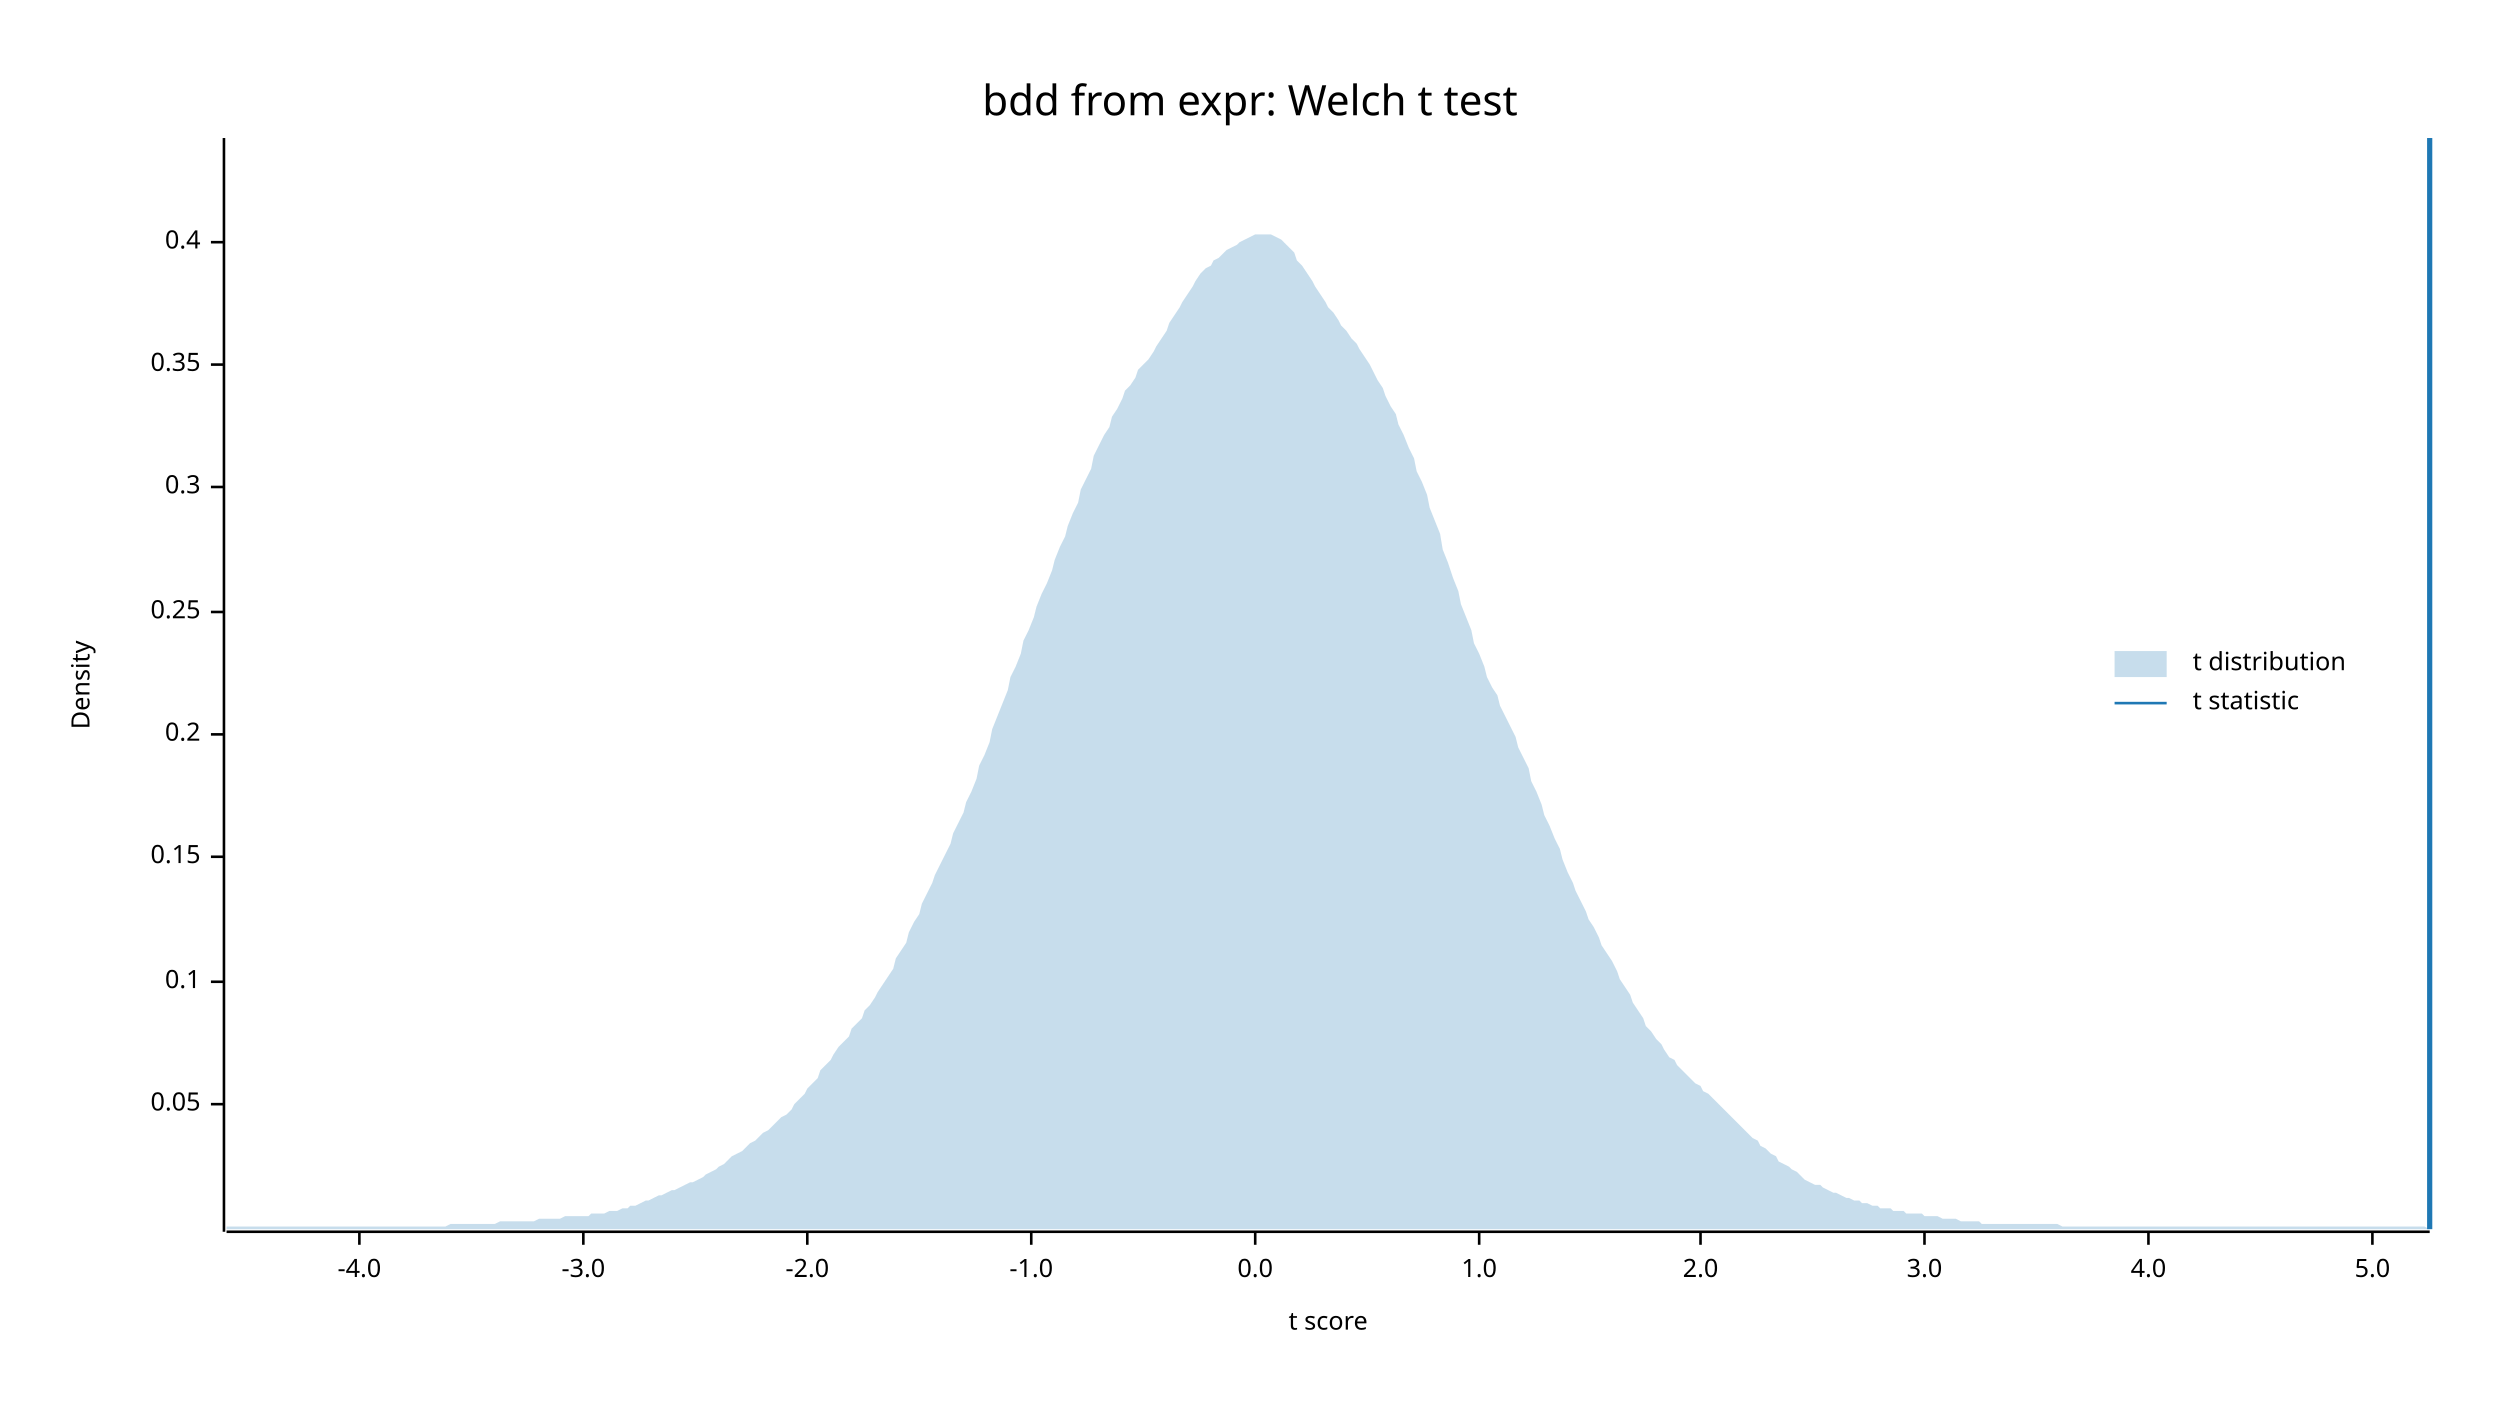
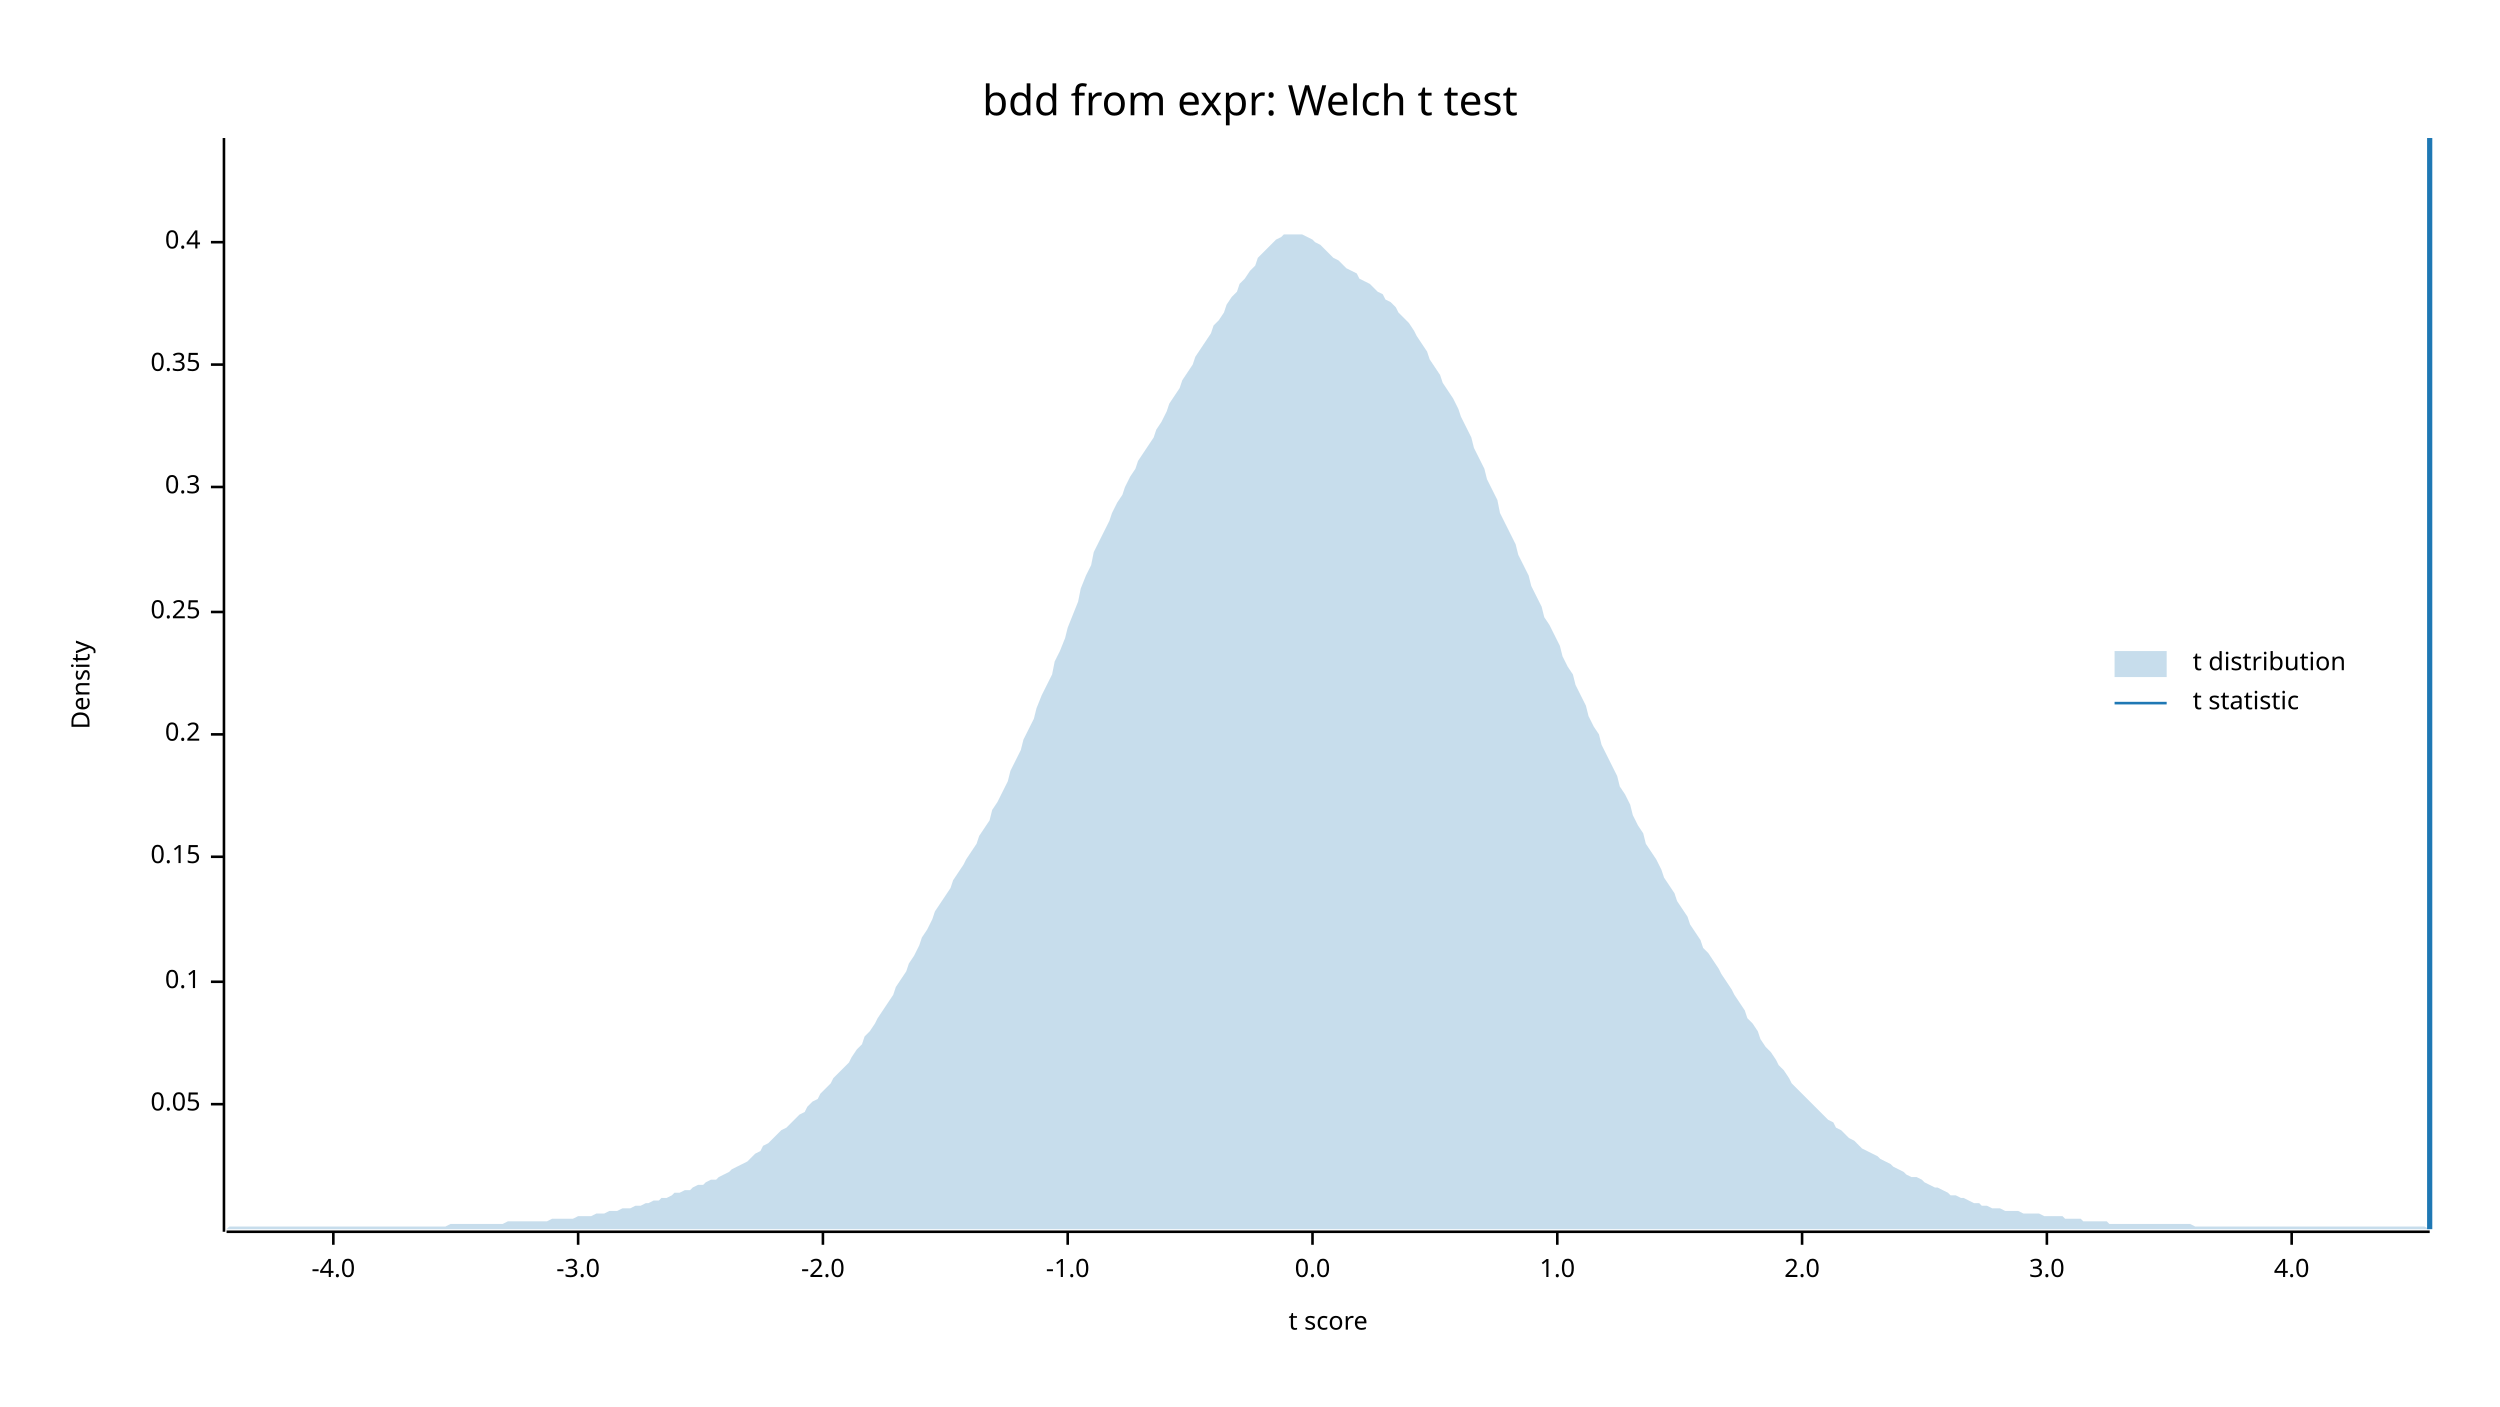
<svg xmlns="http://www.w3.org/2000/svg" width="960" height="540" viewBox="0 0 960 540">
  <text x="480" y="32" dy="0.76em" text-anchor="middle" font-family="sans-serif" font-size="16.129" opacity="1" fill="#000000">
bdd from expr: Welch t test
</text>
  <text x="27" y="263" dy="0.76em" text-anchor="middle" font-family="sans-serif" font-size="9.677" opacity="1" fill="#000000" transform="rotate(270, 27, 263)">
Density
</text>
  <text x="510" y="513" dy="-0.5ex" text-anchor="middle" font-family="sans-serif" font-size="9.677" opacity="1" fill="#000000">
t score
</text>
  <polyline fill="none" opacity="1" stroke="#000000" stroke-width="1" points="86,53 86,473 " />
  <text x="77" y="424" dy="0.5ex" text-anchor="end" font-family="sans-serif" font-size="9.677" opacity="1" fill="#000000">
0.05
</text>
  <polyline fill="none" opacity="1" stroke="#000000" stroke-width="1" points="81,424 86,424 " />
  <text x="77" y="377" dy="0.5ex" text-anchor="end" font-family="sans-serif" font-size="9.677" opacity="1" fill="#000000">
0.1
</text>
  <polyline fill="none" opacity="1" stroke="#000000" stroke-width="1" points="81,377 86,377 " />
  <text x="77" y="329" dy="0.5ex" text-anchor="end" font-family="sans-serif" font-size="9.677" opacity="1" fill="#000000">
0.15
</text>
  <polyline fill="none" opacity="1" stroke="#000000" stroke-width="1" points="81,329 86,329 " />
  <text x="77" y="282" dy="0.5ex" text-anchor="end" font-family="sans-serif" font-size="9.677" opacity="1" fill="#000000">
0.2
</text>
  <polyline fill="none" opacity="1" stroke="#000000" stroke-width="1" points="81,282 86,282 " />
  <text x="77" y="235" dy="0.5ex" text-anchor="end" font-family="sans-serif" font-size="9.677" opacity="1" fill="#000000">
0.25
</text>
  <polyline fill="none" opacity="1" stroke="#000000" stroke-width="1" points="81,235 86,235 " />
  <text x="77" y="187" dy="0.5ex" text-anchor="end" font-family="sans-serif" font-size="9.677" opacity="1" fill="#000000">
0.3
</text>
  <polyline fill="none" opacity="1" stroke="#000000" stroke-width="1" points="81,187 86,187 " />
  <text x="77" y="140" dy="0.5ex" text-anchor="end" font-family="sans-serif" font-size="9.677" opacity="1" fill="#000000">
0.35
</text>
  <polyline fill="none" opacity="1" stroke="#000000" stroke-width="1" points="81,140 86,140 " />
  <text x="77" y="93" dy="0.5ex" text-anchor="end" font-family="sans-serif" font-size="9.677" opacity="1" fill="#000000">
0.4
</text>
  <polyline fill="none" opacity="1" stroke="#000000" stroke-width="1" points="81,93 86,93 " />
  <polyline fill="none" opacity="1" stroke="#000000" stroke-width="1" points="87,473 933,473 " />
-   <text x="138" y="483" dy="0.76em" text-anchor="middle" font-family="sans-serif" font-size="9.677" opacity="1" fill="#000000">
+   <text x="128" y="483" dy="0.76em" text-anchor="middle" font-family="sans-serif" font-size="9.677" opacity="1" fill="#000000">
-4.0
</text>
-   <polyline fill="none" opacity="1" stroke="#000000" stroke-width="1" points="138,473 138,478 " />
-   <text x="224" y="483" dy="0.76em" text-anchor="middle" font-family="sans-serif" font-size="9.677" opacity="1" fill="#000000">
+   <polyline fill="none" opacity="1" stroke="#000000" stroke-width="1" points="128,473 128,478 " />
+   <text x="222" y="483" dy="0.76em" text-anchor="middle" font-family="sans-serif" font-size="9.677" opacity="1" fill="#000000">
-3.0
</text>
-   <polyline fill="none" opacity="1" stroke="#000000" stroke-width="1" points="224,473 224,478 " />
-   <text x="310" y="483" dy="0.76em" text-anchor="middle" font-family="sans-serif" font-size="9.677" opacity="1" fill="#000000">
+   <polyline fill="none" opacity="1" stroke="#000000" stroke-width="1" points="222,473 222,478 " />
+   <text x="316" y="483" dy="0.76em" text-anchor="middle" font-family="sans-serif" font-size="9.677" opacity="1" fill="#000000">
-2.0
</text>
-   <polyline fill="none" opacity="1" stroke="#000000" stroke-width="1" points="310,473 310,478 " />
-   <text x="396" y="483" dy="0.76em" text-anchor="middle" font-family="sans-serif" font-size="9.677" opacity="1" fill="#000000">
+   <polyline fill="none" opacity="1" stroke="#000000" stroke-width="1" points="316,473 316,478 " />
+   <text x="410" y="483" dy="0.76em" text-anchor="middle" font-family="sans-serif" font-size="9.677" opacity="1" fill="#000000">
-1.0
</text>
-   <polyline fill="none" opacity="1" stroke="#000000" stroke-width="1" points="396,473 396,478 " />
-   <text x="482" y="483" dy="0.76em" text-anchor="middle" font-family="sans-serif" font-size="9.677" opacity="1" fill="#000000">
+   <polyline fill="none" opacity="1" stroke="#000000" stroke-width="1" points="410,473 410,478 " />
+   <text x="504" y="483" dy="0.76em" text-anchor="middle" font-family="sans-serif" font-size="9.677" opacity="1" fill="#000000">
0.0
</text>
-   <polyline fill="none" opacity="1" stroke="#000000" stroke-width="1" points="482,473 482,478 " />
-   <text x="568" y="483" dy="0.76em" text-anchor="middle" font-family="sans-serif" font-size="9.677" opacity="1" fill="#000000">
+   <polyline fill="none" opacity="1" stroke="#000000" stroke-width="1" points="504,473 504,478 " />
+   <text x="598" y="483" dy="0.76em" text-anchor="middle" font-family="sans-serif" font-size="9.677" opacity="1" fill="#000000">
1.0
</text>
-   <polyline fill="none" opacity="1" stroke="#000000" stroke-width="1" points="568,473 568,478 " />
-   <text x="653" y="483" dy="0.76em" text-anchor="middle" font-family="sans-serif" font-size="9.677" opacity="1" fill="#000000">
+   <polyline fill="none" opacity="1" stroke="#000000" stroke-width="1" points="598,473 598,478 " />
+   <text x="692" y="483" dy="0.76em" text-anchor="middle" font-family="sans-serif" font-size="9.677" opacity="1" fill="#000000">
2.0
</text>
-   <polyline fill="none" opacity="1" stroke="#000000" stroke-width="1" points="653,473 653,478 " />
-   <text x="739" y="483" dy="0.76em" text-anchor="middle" font-family="sans-serif" font-size="9.677" opacity="1" fill="#000000">
+   <polyline fill="none" opacity="1" stroke="#000000" stroke-width="1" points="692,473 692,478 " />
+   <text x="786" y="483" dy="0.76em" text-anchor="middle" font-family="sans-serif" font-size="9.677" opacity="1" fill="#000000">
3.0
</text>
-   <polyline fill="none" opacity="1" stroke="#000000" stroke-width="1" points="739,473 739,478 " />
-   <text x="825" y="483" dy="0.76em" text-anchor="middle" font-family="sans-serif" font-size="9.677" opacity="1" fill="#000000">
+   <polyline fill="none" opacity="1" stroke="#000000" stroke-width="1" points="786,473 786,478 " />
+   <text x="880" y="483" dy="0.76em" text-anchor="middle" font-family="sans-serif" font-size="9.677" opacity="1" fill="#000000">
4.0
</text>
-   <polyline fill="none" opacity="1" stroke="#000000" stroke-width="1" points="825,473 825,478 " />
-   <text x="911" y="483" dy="0.76em" text-anchor="middle" font-family="sans-serif" font-size="9.677" opacity="1" fill="#000000">
- 5.0
- </text>
-   <polyline fill="none" opacity="1" stroke="#000000" stroke-width="1" points="911,473 911,478 " />
-   <polygon opacity="0.25" fill="#1F78B4" points="87,471 88,471 90,471 92,471 93,471 95,471 97,471 98,471 100,471 102,471 103,471 105,471 107,471 109,471 110,471 112,471 114,471 115,471 117,471 119,471 120,471 122,471 124,471 125,471 127,471 129,471 131,471 132,471 134,471 136,471 137,471 139,471 141,471 142,471 144,471 146,471 148,471 149,471 151,471 153,471 154,471 156,471 158,471 159,471 161,471 163,471 164,471 166,471 168,471 170,471 171,471 173,470 175,470 176,470 178,470 180,470 181,470 183,470 185,470 187,470 188,470 190,470 192,469 193,469 195,469 197,469 198,469 200,469 202,469 203,469 205,469 207,468 209,468 210,468 212,468 214,468 215,468 217,467 219,467 220,467 222,467 224,467 226,467 227,466 229,466 231,466 232,466 234,465 236,465 237,465 239,464 241,464 242,463 244,463 246,462 248,461 249,461 251,460 253,459 254,459 256,458 258,457 259,457 261,456 263,455 265,454 266,454 268,453 270,452 271,451 273,450 275,449 276,448 278,447 280,445 281,444 283,443 285,442 287,440 288,439 290,438 292,436 293,435 295,434 297,432 298,431 300,429 302,428 304,426 305,424 307,422 309,420 310,418 312,416 314,414 315,411 317,409 319,407 320,405 322,402 324,400 326,398 327,395 329,393 331,391 332,388 334,386 336,383 337,381 339,378 341,375 343,372 344,368 346,365 348,362 349,358 351,354 353,351 354,347 356,343 358,339 359,336 361,332 363,328 365,324 366,320 368,316 370,312 371,308 373,304 375,299 376,294 378,290 380,285 381,280 383,275 385,270 387,265 388,260 390,256 392,251 393,246 395,242 397,237 398,233 400,228 402,224 404,219 405,215 407,210 409,206 410,202 412,197 414,193 415,188 417,184 419,180 420,175 422,171 424,167 426,164 427,160 429,157 431,153 432,150 434,148 436,145 437,142 439,140 441,138 443,135 444,133 446,130 448,127 449,124 451,121 453,118 454,116 456,113 458,110 459,108 461,105 463,103 465,102 466,100 468,99 470,97 471,96 473,95 475,94 476,93 478,92 480,91 482,90 483,90 485,90 487,90 488,90 490,91 492,92 493,93 495,95 497,97 498,100 500,102 502,105 504,108 505,110 507,113 509,116 510,118 512,120 514,123 515,125 517,127 519,130 521,132 522,134 524,137 526,140 527,142 529,146 531,149 532,152 534,156 536,159 537,163 539,167 541,172 543,176 544,181 546,185 548,190 549,195 551,200 553,205 554,211 556,216 558,222 560,227 561,232 563,237 565,242 566,247 568,251 570,256 571,260 573,264 575,267 576,271 578,275 580,279 582,283 583,287 585,291 587,295 588,300 590,304 592,309 593,313 595,317 597,322 599,326 600,330 602,335 604,339 605,342 607,346 609,350 610,353 612,356 614,360 615,363 617,366 619,369 621,373 622,376 624,379 626,382 627,385 629,388 631,391 632,394 634,396 636,399 638,401 639,403 641,406 643,407 644,409 646,411 648,413 649,414 651,416 653,417 654,419 656,420 658,422 660,424 661,425 663,427 665,429 666,430 668,432 670,434 671,435 673,437 675,438 676,440 678,441 680,443 682,444 683,446 685,447 687,448 688,449 690,450 692,452 693,453 695,454 697,455 699,455 700,456 702,457 704,458 705,458 707,459 709,460 710,460 712,461 714,461 715,462 717,462 719,463 721,463 722,464 724,464 726,464 727,465 729,465 731,465 732,466 734,466 736,466 738,466 739,467 741,467 743,467 744,467 746,468 748,468 749,468 751,468 753,469 754,469 756,469 758,469 760,469 761,470 763,470 765,470 766,470 768,470 770,470 771,470 773,470 775,470 777,470 778,470 780,470 782,470 783,470 785,470 787,470 788,470 790,470 792,471 793,471 795,471 797,471 799,471 800,471 802,471 804,471 805,471 807,471 809,471 810,471 812,471 814,471 816,471 817,471 819,471 821,471 822,471 824,471 826,471 827,471 829,471 831,471 832,471 834,471 836,471 838,471 839,471 841,471 843,471 844,471 846,471 848,471 849,471 851,471 853,471 855,471 856,471 858,471 860,471 861,471 863,471 865,471 866,471 868,471 870,471 871,471 873,471 875,471 877,471 878,471 880,471 882,471 883,471 885,471 887,471 888,471 890,471 892,471 894,471 895,471 897,471 899,471 900,471 902,471 904,471 905,471 907,471 909,471 910,471 912,471 914,471 916,471 917,471 919,471 921,471 922,471 924,471 926,471 927,471 929,471 931,471 933,472 933,472 87,472 " />
+   <polyline fill="none" opacity="1" stroke="#000000" stroke-width="1" points="880,473 880,478 " />
+   <polygon opacity="0.25" fill="#1F78B4" points="87,472 88,471 90,471 92,471 93,471 95,471 97,471 98,471 100,471 102,471 103,471 105,471 107,471 109,471 110,471 112,471 114,471 115,471 117,471 119,471 120,471 122,471 124,471 125,471 127,471 129,471 131,471 132,471 134,471 136,471 137,471 139,471 141,471 142,471 144,471 146,471 148,471 149,471 151,471 153,471 154,471 156,471 158,471 159,471 161,471 163,471 164,471 166,471 168,471 170,471 171,471 173,470 175,470 176,470 178,470 180,470 181,470 183,470 185,470 187,470 188,470 190,470 192,470 193,470 195,469 197,469 198,469 200,469 202,469 203,469 205,469 207,469 209,469 210,469 212,468 214,468 215,468 217,468 219,468 220,468 222,467 224,467 226,467 227,467 229,466 231,466 232,466 234,465 236,465 237,465 239,464 241,464 242,464 244,463 246,463 248,462 249,462 251,461 253,461 254,460 256,460 258,459 259,458 261,458 263,457 265,457 266,456 268,455 270,455 271,454 273,453 275,453 276,452 278,451 280,450 281,449 283,448 285,447 287,446 288,445 290,443 292,442 293,440 295,439 297,437 298,436 300,434 302,433 304,431 305,430 307,428 309,427 310,425 312,423 314,422 315,420 317,418 319,416 320,414 322,412 324,410 326,408 327,406 329,403 331,401 332,398 334,396 336,393 337,391 339,388 341,385 343,382 344,379 346,376 348,373 349,370 351,367 353,363 354,360 356,357 358,353 359,350 361,347 363,344 365,341 366,338 368,335 370,332 371,330 373,327 375,324 376,321 378,318 380,315 381,311 383,308 385,304 387,300 388,296 390,292 392,288 393,284 395,280 397,276 398,272 400,267 402,263 404,259 405,254 407,250 409,245 410,241 412,236 414,231 415,226 417,221 419,217 420,212 422,208 424,204 426,200 427,197 429,193 431,190 432,187 434,183 436,180 437,177 439,174 441,171 443,168 444,165 446,162 448,158 449,155 451,152 453,149 454,146 456,143 458,140 459,137 461,134 463,131 465,128 466,125 468,123 470,120 471,117 473,114 475,112 476,109 478,107 480,104 482,102 483,99 485,97 487,95 488,94 490,92 492,91 493,90 495,90 497,90 498,90 500,90 502,91 504,92 505,93 507,94 509,96 510,97 512,99 514,100 515,101 517,103 519,104 521,105 522,107 524,108 526,109 527,110 529,112 531,113 532,115 534,116 536,118 537,120 539,122 541,124 543,127 544,129 546,132 548,135 549,138 551,141 553,144 554,147 556,150 558,153 560,157 561,160 563,164 565,168 566,172 568,176 570,180 571,184 573,188 575,192 576,197 578,201 580,205 582,209 583,213 585,217 587,221 588,225 590,229 592,233 593,237 595,240 597,244 599,248 600,252 602,256 604,259 605,263 607,267 609,271 610,275 612,279 614,282 615,286 617,290 619,294 621,298 622,302 624,305 626,309 627,313 629,317 631,320 632,324 634,327 636,330 638,334 639,337 641,340 643,343 644,346 646,349 648,352 649,355 651,358 653,361 654,364 656,366 658,369 660,372 661,374 663,377 665,380 666,382 668,385 670,388 671,391 673,393 675,396 676,399 678,402 680,404 682,407 683,409 685,411 687,414 688,416 690,418 692,420 693,421 695,423 697,425 699,427 700,428 702,430 704,431 705,433 707,434 709,436 710,437 712,438 714,440 715,441 717,442 719,443 721,444 722,445 724,446 726,447 727,448 729,449 731,450 732,451 734,452 736,452 738,453 739,454 741,455 743,456 744,456 746,457 748,458 749,459 751,459 753,460 754,460 756,461 758,462 760,462 761,463 763,463 765,464 766,464 768,464 770,465 771,465 773,465 775,465 777,466 778,466 780,466 782,466 783,466 785,467 787,467 788,467 790,467 792,467 793,468 795,468 797,468 799,468 800,469 802,469 804,469 805,469 807,469 809,469 810,470 812,470 814,470 816,470 817,470 819,470 821,470 822,470 824,470 826,470 827,470 829,470 831,470 832,470 834,470 836,470 838,470 839,470 841,470 843,471 844,471 846,471 848,471 849,471 851,471 853,471 855,471 856,471 858,471 860,471 861,471 863,471 865,471 866,471 868,471 870,471 871,471 873,471 875,471 877,471 878,471 880,471 882,471 883,471 885,471 887,471 888,471 890,471 892,471 894,471 895,471 897,471 899,471 900,471 902,471 904,471 905,471 907,471 909,471 910,471 912,471 914,471 916,471 917,471 919,471 921,471 922,471 924,471 926,471 927,471 929,471 931,471 933,472 933,472 87,472 " />
  <polyline fill="none" opacity="1" stroke="#1F78B4" stroke-width="2" points="933,472 933,53 " />
  <text x="842" y="250" dy="0.76em" text-anchor="start" font-family="sans-serif" font-size="9.677" opacity="1" fill="#000000">
t distribution
</text>
  <text x="842" y="265" dy="0.76em" text-anchor="start" font-family="sans-serif" font-size="9.677" opacity="1" fill="#000000">
t statistic
</text>
  <rect x="812" y="250" width="20" height="10" opacity="0.25" fill="#1F78B4" stroke="none" />
  <polyline fill="none" opacity="1" stroke="#1F78B4" stroke-width="1" points="812,270 832,270 " />
</svg>
